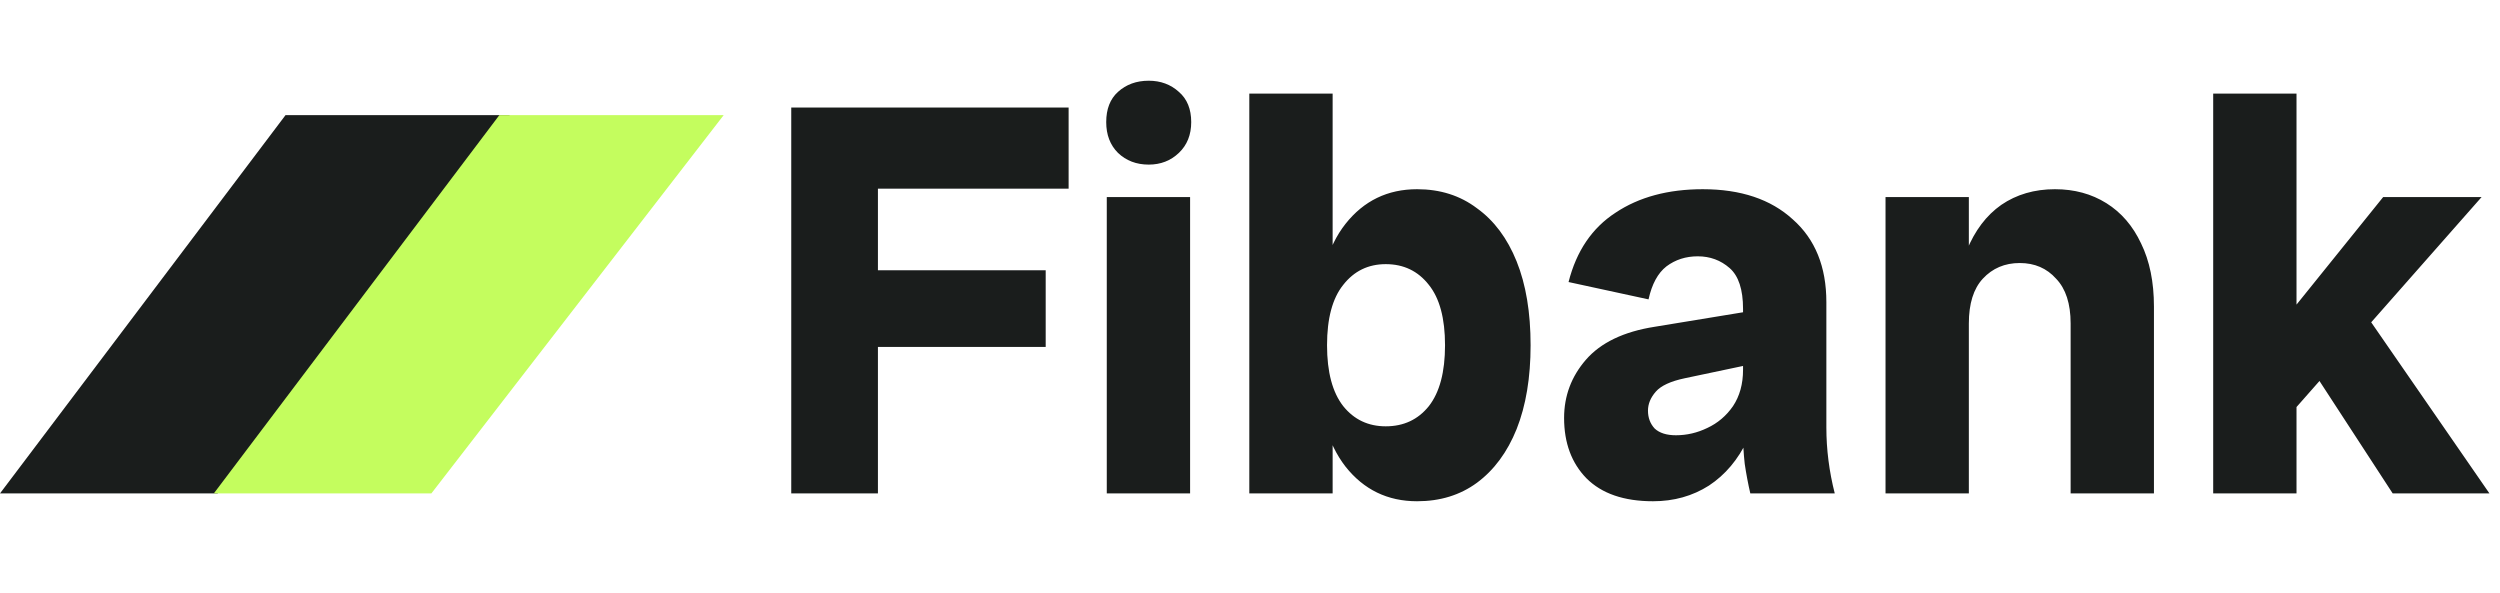
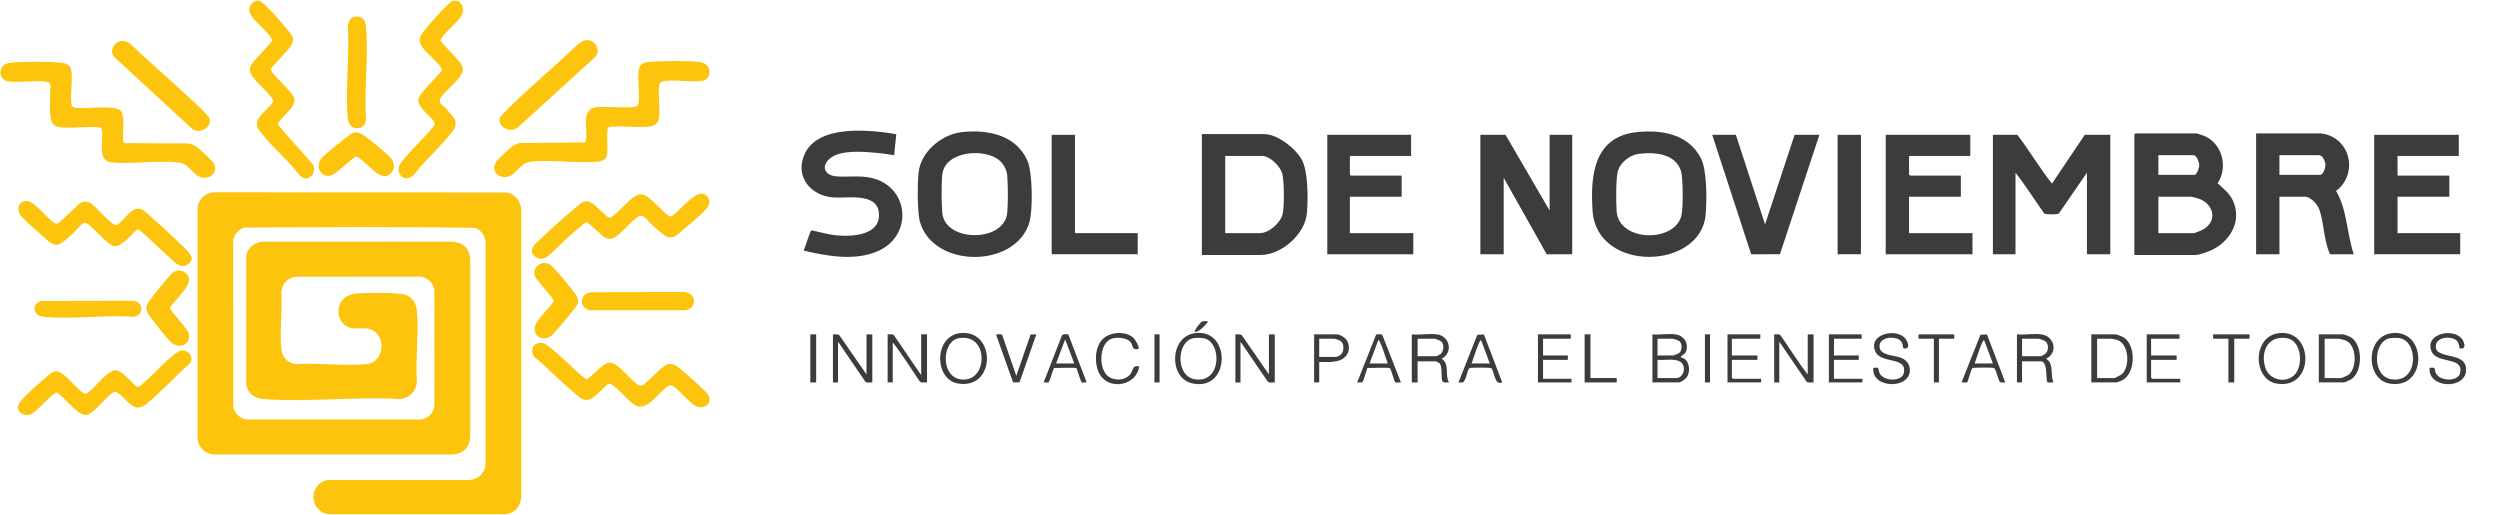
- <svg xmlns="http://www.w3.org/2000/svg" width="152" height="36" viewBox="0 0 152 36" fill="none">
-   <path d="M48.108 30V6.54H53.378V30H48.108ZM50.42 21.092V16.434H63.578V21.092H50.42ZM50.42 11.47V6.54L64.972 6.54V11.47L50.42 11.47ZM67.292 30V11.98H72.358V30H67.292ZM69.842 10.008C69.094 10.008 68.471 9.77 67.972 9.294C67.496 8.818 67.258 8.195 67.258 7.424C67.258 6.631 67.496 6.019 67.972 5.588C68.471 5.135 69.094 4.908 69.842 4.908C70.568 4.908 71.18 5.135 71.678 5.588C72.177 6.019 72.426 6.631 72.426 7.424C72.426 8.195 72.177 8.818 71.678 9.294C71.18 9.77 70.568 10.008 69.842 10.008ZM86.158 30.476C84.368 30.476 82.917 29.773 81.806 28.368C80.696 26.94 80.14 24.923 80.14 22.316V19.664C80.14 17.035 80.696 15.017 81.806 13.612C82.917 12.207 84.368 11.504 86.158 11.504C87.564 11.504 88.776 11.889 89.796 12.66C90.839 13.408 91.644 14.485 92.21 15.89C92.777 17.295 93.06 18.995 93.06 20.99C93.06 22.962 92.777 24.662 92.21 26.09C91.644 27.495 90.839 28.583 89.796 29.354C88.776 30.102 87.564 30.476 86.158 30.476ZM75.958 30V5.69H81.024V16.978L80.378 20.99L81.024 25.274V30L75.958 30ZM84.254 25.92C85.342 25.92 86.215 25.512 86.872 24.696C87.53 23.857 87.858 22.622 87.858 20.99C87.858 19.358 87.53 18.134 86.872 17.318C86.215 16.479 85.342 16.06 84.254 16.06C83.189 16.06 82.328 16.479 81.67 17.318C81.013 18.134 80.684 19.358 80.684 20.99C80.684 22.622 81.013 23.857 81.67 24.696C82.328 25.512 83.189 25.92 84.254 25.92ZM106.419 30C106.283 29.411 106.169 28.81 106.079 28.198C106.011 27.586 105.977 26.985 105.977 26.396V18.78C105.977 17.601 105.705 16.774 105.161 16.298C104.617 15.822 103.971 15.584 103.223 15.584C102.497 15.584 101.863 15.788 101.319 16.196C100.797 16.604 100.435 17.273 100.231 18.202L95.368 17.148C95.844 15.267 96.796 13.861 98.225 12.932C99.653 11.98 101.421 11.504 103.529 11.504C105.841 11.504 107.665 12.116 109.003 13.34C110.363 14.541 111.043 16.219 111.043 18.372V25.988C111.043 27.325 111.213 28.663 111.553 30H106.419ZM100.503 30.476C98.734 30.476 97.386 30.011 96.457 29.082C95.55 28.153 95.097 26.929 95.097 25.41C95.097 24.073 95.538 22.894 96.422 21.874C97.329 20.831 98.723 20.163 100.605 19.868L107.439 18.746V21.942L102.441 22.996C101.579 23.177 100.99 23.449 100.673 23.812C100.355 24.175 100.197 24.56 100.197 24.968C100.197 25.399 100.333 25.761 100.605 26.056C100.899 26.328 101.33 26.464 101.897 26.464C102.554 26.464 103.189 26.317 103.801 26.022C104.435 25.727 104.957 25.285 105.365 24.696C105.773 24.084 105.977 23.347 105.977 22.486H107.133C107.133 24.118 106.838 25.535 106.249 26.736C105.682 27.937 104.9 28.867 103.903 29.524C102.905 30.159 101.772 30.476 100.503 30.476ZM125.894 30V19.664C125.894 18.463 125.599 17.556 125.01 16.944C124.443 16.309 123.707 15.992 122.8 15.992C121.893 15.992 121.145 16.309 120.556 16.944C119.989 17.556 119.706 18.463 119.706 19.664H118.822C118.822 17.919 119.071 16.445 119.57 15.244C120.069 14.02 120.771 13.091 121.678 12.456C122.607 11.821 123.695 11.504 124.942 11.504C126.121 11.504 127.163 11.787 128.07 12.354C128.977 12.921 129.679 13.737 130.178 14.802C130.699 15.867 130.96 17.148 130.96 18.644V30H125.894ZM114.64 30V11.98H119.706V30H114.64ZM139.254 25.172V18.984L144.898 11.98H150.882L139.254 25.172ZM134.562 30V5.69H139.628V30H134.562ZM145.476 30L140.206 21.908L143.3 18.338L151.358 30H145.476Z" fill="#1a1d1c" />
-   <path d="M31 7H17.36L0 30H13.227L31 7Z" fill="#1a1d1c" />
-   <path d="M44 7H30.36L13 30H26.227L44 7Z" fill="#C4FD5E" />
+ <svg xmlns="http://www.w3.org/2000/svg" id="Capa_1" data-name="Capa 1" viewBox="0 0 822.72 169.44">
+   <defs>
+     <style>
+       .cls-1 {
+         fill: #fcc40d;
+       }
+ 
+       .cls-2 {
+         fill: #3c3c3b;
+       }
+     </style>
+   </defs>
+   <g>
+     <path class="cls-1" d="M153.23,81.33c.95.97,1.42,2.52,1.53,3.86v58.5c-.09,3.41-2.29,5.58-5.64,5.87h-78.72c-2.91-.26-5.08-2.22-5.4-5.15v-75.99c.28-2.85,2.55-4.99,5.4-5.15l96.4.07c2.85.6,4.5,2.69,4.74,5.57v94.68c-.26,3.08-2.01,5.25-5.16,5.63h-58.31c-6.33-.99-6.58-9.74-.46-11.25h46.53c2.97-.1,5.5-2.08,5.64-5.17v-73.11c-.09-2.09-1.49-4.02-3.48-4.68-25.26-.46-50.67-.23-75.96-.12-1.75.7-3.23,2.16-3.6,4.08l.02,55.11c.58,2.01,2.27,3.73,4.42,3.97h57.11c2.33-.15,4.22-1.96,4.65-4.22v-38.54c-.4-2.07-2.28-3.99-4.42-4.22l-41.49.02c-2.73.61-4.2,2.37-4.46,5.14.47,5.99-.67,13,.06,18.86.32,2.57,2.05,4.32,4.61,4.74,7.52-.49,15.86.65,23.28,0,6.22-.54,6.58-9.61,1.55-11.39-2-.71-4.02-.14-6.05-.43-6.14-.88-6.75-10.76,1.38-11.44,3.01-.25,13.61-.38,16.09.46,2.25.76,3.49,2.9,3.7,5.17.68,7.48-.51,15.91.01,23.49-.28,3.19-2.45,5.36-5.64,5.63-14.61-.84-30.41,1.08-44.89,0-2.88-.22-5.09-1.75-5.63-4.68v-42.19c.24-2.8,2.68-4.74,5.39-4.91h62.64c1.45.1,3.09.74,4.1,1.77Z" />
+     <g>
+       <path class="cls-1" d="M3.3,20.67c3.56-.51,12.78-.39,16.5-.07,1.9.16,3.41.72,3.69,2.79.45,3.29-.42,7.52,0,10.78.1.8.51,1.21,1.32,1.32,3.6.47,11.21-.88,14.14.49.37.17.73.36.98.7,1.25,1.65.3,7.18.59,9.47.05.41.09.73.49.95l20.76.11c1.05.07,2.26.59,3.11,1.21.79.58,4.81,4.35,5.27,5.04,1.84,2.81-.6,5.62-3.77,4.97-2.97-.61-3.88-4.52-7.52-4.95-6.83-.81-15.1.6-22.06-.02-4.95-.44-2.76-7-3.22-10.45-.1-.78-.29-.97-1.08-1.08-3.69-.49-8.43.38-12.25,0-2.91-.29-3.49-1.46-3.72-4.2-.2-2.36-.02-5.25-.02-7.67,0-1.67.78-2.94-1.79-3.23-3.67-.41-8.07.37-11.77.01s-3.91-5.58.31-6.18Z" />
+       <path class="cls-1" d="M200.16,42c-.68.68-.07,7.29-.35,8.87-.3,1.68-1.61,2.2-3.17,2.34-6.95.63-15.22-.79-22.06.02-3.72.44-4.73,4.72-7.95,5.01s-5.1-2.51-3.24-5.16c.52-.74,4.34-4.31,5.16-4.91.67-.49,1.49-.81,2.26-1.09l21.61-.22c.4-.22.44-.54.49-.95.5-3.91-1.95-10.2,3.7-10.68,2.15-.18,11.96.42,12.95-.25.45-.31.56-1.02.62-1.54.34-3.27-.43-7.33.02-10.52.26-1.86,1.78-2.4,3.45-2.55,3.78-.32,13.13-.45,16.74.07,4.2.6,3.88,5.67.77,6.15-3.51.54-8.3-.33-11.99,0-1.3.12-2.11.36-2.28,1.8-.38,3.25.42,7.3-.02,10.53-.3,2.21-1.96,2.63-3.93,2.79-3.7.29-7.85-.33-11.54-.02-.37.03-.99.04-1.25.31Z" />
+       <path class="cls-1" d="M192.85,13.23c3.05-.3,5.3,3.59,2.7,5.83l-25.23,22.97c-2.51,1.95-7.11-.41-5.62-3.69,8.03-8.38,17.16-15.78,25.55-23.85.73-.61,1.63-1.17,2.59-1.26Z" />
+       <path class="cls-1" d="M40.01,13.47c.89-.1,2.1.4,2.81.92,6.32,5.99,12.96,11.66,19.32,17.61,1.29,1.2,6.53,5.84,6.85,7.07.78,3.01-3.64,5.24-5.87,3.22l-25.58-23.58c-1.64-2.03.03-4.95,2.47-5.23Z" />
+       <g>
+         <path class="cls-1" d="M149.17.29c2.4-.5,3.64,1.92,3.07,4.03-.65,2.42-6.26,6.33-7.27,8.94.06.67,5.43,5.98,6.29,7.13,1.43,1.91,1.43,3.08,0,4.99-1.64,2.19-4.63,4.51-6.1,6.61-1.29,1.85.45,2.44,1.56,3.71,2.44,2.77,4.72,4.37,1.92,7.91-3.74,4.72-8.61,9.01-12.35,13.79-2.27,2.56-5.58,1-5.03-2.39.14-.85,1-1.85,1.54-2.53,2.82-3.53,6.54-6.8,9.36-10.3.6-.74,1.19-1.31.61-2.29-.51-.86-2.71-2.71-3.49-3.7-2.36-2.95-1.99-3.69.24-6.48,1.64-2.04,3.8-3.98,5.51-6,.58-.72.36-1.12-.11-1.79-1.5-2.11-5.36-5.03-6.44-7.22-.74-1.5-.24-2.82.69-4.04,1.95-2.55,5.72-6.73,8.03-9,.55-.54,1.17-1.21,1.98-1.38Z" />
+         <path class="cls-1" d="M84.15.29c1.11-.25,1.79.27,2.59.91,1.98,1.57,5.94,6.28,7.67,8.39s2.93,2.94,1.28,5.6c-.85,1.36-6.6,7.02-6.6,7.71.29.63.79,1.27,1.24,1.8,1.42,1.69,6,5.87,6.49,7.66.8,2.93-4.42,6.05-5.42,8.5,3.66,4.7,7.95,8.87,11.71,13.49,1.18,2.96-1.97,6.03-4.51,3.31-3.84-5.05-9.45-9.62-13.19-14.63-2.6-3.49,1.38-5.78,3.48-8.26.83-.98,1.44-1.34.59-2.52-1.71-2.39-4.77-4.75-6.48-7.19-1.08-1.54-1.02-2.77.04-4.27.95-1.35,6.35-6.64,6.44-7.49.04-.43-.16-.72-.37-1.05-1.23-1.9-4.36-4.34-5.86-6.37-.91-1.22-1.64-2.48-.91-4.01.24-.51,1.25-1.44,1.8-1.57Z" />
+         <path class="cls-1" d="M116.54,5.57c2.49-.51,3.7.82,3.91,3.17.88,9.76-.68,20.8,0,30.69-.47,3.84-5.63,3.82-6.01-.48-.86-9.69.66-20.63,0-30.45.21-1.28.68-2.65,2.09-2.94Z" />
+         <path class="cls-1" d="M116.3,43.67c1.05-.24,1.89-.05,2.79.47,1.52.87,8.17,6.33,9.37,7.66,1.61,1.78,1.65,4.35-.45,5.73-1.01.67-2.04.49-3.09-.04-2.11-1.07-4.79-4.2-6.88-5.58-.25-.16-.53-.38-.83-.37-.66.02-6.16,5.23-7.7,5.96-3.43,1.63-5.92-2.27-3.93-5.13.97-1.39,7.53-6.55,9.24-7.78.4-.29,1.03-.81,1.48-.91Z" />
+       </g>
+     </g>
+     <g>
+       <path class="cls-1" d="M177,112.93c.53-.12,1.28-.11,1.82,0,1.8.38,10.09,8.6,12.17,10.37.62.53,1.36,1.13,2.04,1.56.49,0,4.45-3.91,5.32-4.52,2.07-1.45,3.01-1.32,4.99.2,2.14,1.65,4.39,4.5,6.48,5.98,1.43,1.01,2.13-.13,3.24-1.07,1.39-1.18,5.38-5.39,6.85-5.62,1.13-.18,1.96.04,2.86.7,1.81,1.33,8.92,7.53,10.09,9.1,1.95,2.62-.72,5.14-3.31,4.26s-5.76-5.46-8.2-6.91c-1.12-.67-2.14.58-3.02,1.33-2.44,2.09-5.9,7.09-9.34,5.02-2.44-1.47-4.99-4.92-7.33-6.57-.55-.38-1.07-.75-1.69-.25-1.55,1.13-4.46,4.75-6.24,5.03-2.03.32-2.75-.62-4.19-1.78-4.63-3.75-8.88-8.36-13.53-12.13-1.49-1.34-1.02-4.26.99-4.72Z" />
+       <path class="cls-1" d="M186.27,78.69c-1.87,1.65-4.43,4.6-6.44,5.91-1.23.81-3.09.64-4.09-.47-1.9-2.08.35-3.75,1.81-5.17,3.49-3.39,8.01-7.46,11.76-10.55,1.88-1.55,3.1-3.1,5.6-1.52,1.06.67,4.94,4.71,5.57,4.77.51.04,1.03-.45,1.42-.74,2.26-1.69,4.7-4.89,7.1-6.33,1.39-.83,2.43-.92,3.81,0,2.4,1.6,4.73,4.56,7.08,6.35.44.35,1.03.35,1.47,0,2.15-1.52,6.67-7.02,9.13-7.19,2.64-.19,3.88,2.66,2.14,4.79-1.52,1.86-5.79,5.37-7.8,7.07-1.48,1.25-2.79,2.85-4.91,2.5-1.08-.18-4.39-3.26-5.41-4.18-1.37-1.22-2.77-3.86-4.68-2.52-2.02,1.42-4.21,4.12-6.25,5.74-1.63,1.3-2.66,2.06-4.71.88-1.06-.61-5.32-4.95-5.84-4.95-.44,0-5.93,4.87-6.76,5.6Z" />
+       <g>
+         <path class="cls-1" d="M194.28,96.16l30.89-.06c3.97.27,4.36,5.24.48,6h-31.44c-3.66-.58-3.59-5.33.06-5.94Z" />
+         <path class="cls-1" d="M178.69,86.56c.67-.09,1.71.14,2.3.46,1.09.61,7.48,8.39,8.41,9.82.87,1.33,1.15,2.16.39,3.7-.52,1.04-7.66,9.57-8.56,10.14-3.23,2.06-6.87-.96-4.6-4.6,1.47-2.36,4.1-4.67,5.69-7.02.08-.44-4.92-6.04-5.59-7.06s-1.02-1.39-.87-2.74c.14-1.26,1.6-2.54,2.83-2.71Z" />
+       </g>
+     </g>
+     <g>
+       <path class="cls-1" d="M59.93,115.33c2.3-.17,3.98,2.33,2.56,4.25-4.83,4.29-9.28,9.21-14.26,13.32-4.62,3.81-6.45-2.27-10.19-3.98-.52,0-.81.23-1.21.5-1.84,1.28-4.1,4.2-6.01,5.74-.95.77-1.95,1.59-3.24,1.35-2.47-.46-7.82-7.3-8.98-7.33-.8-.02-5.15,4.55-6.12,5.39-1.56,1.35-2.86,2.74-5.06,1.69-1.75-.84-1.95-2.48-.83-3.97,1.51-2.02,6.87-6.75,9-8.5,1.73-1.43,2.77-2.23,4.88-.8,2.29,1.55,4.53,4.6,6.76,6.19.79.57.88.57,1.68,0,2.3-1.64,4.58-4.83,6.96-6.47.48-.33,1.42-.86,1.98-.91,1.92-.19,5.42,3.99,6.89,5.24.55.46,1.21.17,1.69-.25,3.62-3.16,7.1-7.06,10.8-10.06.78-.63,1.67-1.32,2.7-1.4Z" />
+       <path class="cls-1" d="M55.03,84.03c-3.15-2.8-6.11-5.83-9.37-8.51l-.55.09c-1.86,1.47-5.06,5.73-7.54,5.39-1.91-.26-6.09-5.19-7.81-6.58-.8-.65-1.48-1.47-2.54-.85-.76.45-2.38,2.49-3.22,3.25-1.06.95-3.69,3.51-4.94,3.7-1.97.29-3.5-1.52-4.91-2.74-1.76-1.53-6.07-5.2-7.32-6.83-1.68-2.18-.56-4.98,2.14-4.79,2.13.15,5.93,4.75,7.71,6.22.76.63,1.69,1.69,2.65.98l6.84-6.35c1.37-.91,2.62-.87,3.94.1,2.34,1.72,4.72,4.89,6.96,6.47.63.44.95.69,1.69.25,1.19-.7,3.27-3.47,4.68-4.43,2.78-1.9,4.44.37,6.47,2.14,3.29,2.86,6.96,6.29,10.08,9.35,1.7,1.67,4.97,4.17,1.67,6.22-2.57,1.6-4.87-1.52-6.62-3.08Z" />
+       <path class="cls-1" d="M58.73,88.96c.79-.06,1.45.22,2.09.67,4.53,3.15-3.34,8.67-4.88,11.66-.16.82,5.78,6.79,6.15,8.4.88,3.88-3.3,5.5-6.07,2.71-1.18-1.19-6.79-8.12-7.41-9.38-.65-1.32-.53-2.35.23-3.55.93-1.47,7.3-9.43,8.41-10.05.33-.18,1.11-.44,1.48-.46Z" />
+       <path class="cls-1" d="M13.86,99.04l29.93-.06c3.58.3,3.74,5,0,5.27-9.43-.7-20.24.94-29.51,0-3.83-.39-3.82-4.69-.42-5.21Z" />
+     </g>
+   </g>
+   <path class="cls-2" d="M397.43,105.72c.11.42-.17.48-.36.72-.51.66-3.07,3.41-3.96,2.63.28-.85,2-3.2,2.76-3.35.48-.09,1.05.04,1.55,0Z" />
+   <path class="cls-2" d="M702.39,83.91v-39.66s.33-.36.36-.36h19.91c.45,0,2.56.74,3.09.99,5.68,2.69,7.49,10.29,4.04,15.43,1.71,1.54,3.72,3.15,4.79,5.22,3.69,7.17-.87,14.49-7.8,17.22-.88.35-3.29,1.16-4.12,1.16h-20.27ZM710.3,57.55h11.88c.77,0,1.6-2.44,1.58-3.24-.02-.84-.87-3.24-1.82-3.24h-11.64v6.47ZM710.3,76.72h11.64c.48,0,2.89-1.06,3.41-1.39,4.5-2.92,2.99-8.25-1.68-9.92-.5-.18-2.28-.67-2.68-.67h-10.68v11.98Z" />
+   <path class="cls-2" d="M663.88,44.37c3.99,5.2,7.35,10.94,11.39,16.06l10.8-16.06h8.4v39.3h-7.68v-26.84l-9.24,13.42c-.47.39-4.3.39-4.81.02-3.19-4.45-6.08-9.15-9.46-13.44v26.84h-7.44v-39.3h8.04Z" />
+   <polygon class="cls-2" points="509.96 69.29 509.96 44.37 517.4 44.37 517.4 83.67 509 83.67 494.85 58.51 494.85 83.67 487.17 83.67 487.17 44.37 495.45 44.37 509.96 69.29" />
+   <path class="cls-2" d="M395.52,83.91v-39.78h20.51c4.37,0,10.38,4.72,12.4,8.47,2.13,3.97,2.04,12.96,1.65,17.54-.59,6.93-8.33,13.77-15.24,13.77h-19.31ZM403.19,76.72h11.4c3.01,0,6.74-3.32,7.49-6.18.62-2.38.58-11.49-.22-13.78s-4.04-5.45-6.54-5.45h-12.12v25.4Z" />
+   <path class="cls-2" d="M316.52,43.48c8.49-.95,17.86.91,21.61,9.43,1.68,3.82,1.81,16.21.64,20.22-4.49,15.31-31.76,15.24-36.04-.19-.89-3.19-.94-14.29-.2-17.56,1.4-6.17,7.78-11.21,13.99-11.91ZM329.21,53.08c-4.59-4.51-18.25-3.59-19.11,4.35-.32,2.93-.29,9.75,0,12.7.98,9.67,20.37,9.67,21.35,0,.31-3.03.29-9.42.01-12.47-.15-1.64-1.1-3.44-2.25-4.58Z" />
+   <path class="cls-2" d="M538.7,43.48c8.17-.83,16.75.59,20.96,8.4,2.17,4.03,2.05,14.05,1.65,18.74-1.56,18.25-35.81,19.26-37.21-1.2-.79-11.47.34-24.49,14.6-25.94ZM539.18,50.66c-2.77.37-5.74,2.67-6.67,5.32-.79,2.26-.71,10.98-.48,13.68.86,9.94,18.97,10.26,21.29,1.36.6-2.31.59-12.36-.1-14.62-1.8-5.95-8.82-6.44-14.05-5.74Z" />
+   <path class="cls-2" d="M294.95,44.16l-.69,6.92c-1.7-.27-3.44-.55-5.16-.72-4.42-.42-12.2-1.2-15.83,1.68-3.17,2.52-2.05,5.65,1.9,5.99s7.66-.41,11.69.54c12.54,2.95,13.71,19.19,1.79,24.18-7.58,3.17-16.44,1.52-24.16-.28.42-.88,2.11-6.56,2.55-6.69,2.7.56,5.37,1.38,8.13,1.66,5.39.53,15.1,0,14.01-7.77-.89-6.32-10.68-4.36-14.98-4.69-7.52-.56-12.79-7.04-9.35-14.4,4.54-9.7,21.48-7.86,30.08-6.43Z" />
+   <path class="cls-2" d="M648.4,44.37v6.95h-20.15v6.11s.33.36.36.36h16.68v6.95h-17.04v11.98h20.87v6.95h-28.55v-39.3h27.83Z" />
+   <path class="cls-2" d="M464.38,44.37v6.95h-20.15v6.11s.33.36.36.36h16.68v6.95h-17.04v11.98h20.87v6.95h-28.31v-39.3h27.59Z" />
+   <polygon class="cls-2" points="571.26 44.37 580.86 73.85 590.58 44.37 598.74 44.37 585.76 83.65 576.29 83.69 563.47 44.37 571.26 44.37" />
+   <polygon class="cls-2" points="353.77 44.37 353.77 76.72 374.4 76.72 374.4 83.67 346.09 83.67 346.09 44.37 353.77 44.37" />
+   <rect class="cls-2" x="604.73" y="44.37" width="7.68" height="39.3" />
+   <path class="cls-2" d="M763.69,43.89c9.04.96,12.63,11.89,5.88,18.35-.29.28-.82.26-.73.69,3.63,6.3,3.44,13.95,5.77,20.75h-7.8c-2.17-4.44-1.93-10.55-3.67-15.02-.58-1.49-2.85-3.91-4.48-3.91h-8.52v18.93h-7.68v-39.78h21.23ZM750.13,57.55h13.32c1.2,0,1.87-2.45,1.81-3.48s-.93-2.99-2.05-2.99h-13.08v6.47Z" />
+   <polygon class="cls-2" points="809.15 44.37 809.15 51.32 789 51.32 789 57.79 806.04 57.79 806.04 64.74 789 64.74 789 76.72 809.63 76.72 809.63 83.67 781.32 83.67 781.32 44.37 809.15 44.37" />
+   <path class="cls-2" d="M551.35,110.03c2.74.39,4.4,2.75,3.56,5.47-.32,1.03-1.02,1.14-1.61,1.7-.63.59.44.48.89.77,1.94,1.23,2.12,4.56.84,6.29-.36.48-1.97,1.59-2.48,1.59h-8.76v-15.82c2.35.24,5.29-.32,7.56,0ZM545.47,116.98h5.16c.3,0,1.9-.68,2.15-.97.79-.91.83-2.89-.09-3.72-.31-.28-1.96-.82-2.3-.82h-4.92v5.51ZM550.87,118.42c-1.68-.2-3.68.15-5.4,0v5.99h6.36c1.03,0,2.12-1.27,2.26-2.3.33-2.42-.93-3.42-3.22-3.69Z" />
+   <path class="cls-2" d="M417.59,123.22v-13.18h1.92v15.82c-.73-.08-1.7.24-2.28-.24l-9-13.18v13.42h-1.68v-15.82c.73.06,1.63-.25,2.17.35l8.87,12.83Z" />
+   <path class="cls-2" d="M594.9,123.22v-13.18h1.92v15.82c-.74-.08-1.69.24-2.28-.24l-9-13.18v13.42h-1.68v-15.82c.67.06,1.5-.22,2.04.24,3.02,4.28,5.76,8.85,9,12.94Z" />
+   <path class="cls-2" d="M292.11,110.03c.67.06,1.5-.22,2.04.24l9,13.18v-13.42h1.92v15.82c-.8-.08-1.81.28-2.41-.35-2.93-4.28-5.68-8.78-8.87-12.83v13.18h-1.68v-15.82Z" />
+   <path class="cls-2" d="M285.15,123.22v-13.18h1.92v15.82c-.73-.08-1.7.24-2.28-.24l-9-13.18v13.42h-1.68v-15.82c.73.06,1.63-.25,2.17.35l8.87,12.83Z" />
+   <path class="cls-2" d="M472.89,110.03c4.3.61,5.38,5.97,1.56,8.03,2.74,1.9.96,5.25,2.39,7.79-.54-.07-1.69.23-2.04-.23-.76-1.01.02-5.07-1.09-6.1-.1-.09-1.01-.61-1.07-.61h-6.12v6.95h-1.92v-15.82c2.57.26,5.8-.35,8.28,0ZM466.53,117.22h6.12c.08,0,1.15-.49,1.31-.61,1.14-.82,1.42-3.2.37-4.19-.29-.27-1.86-.95-2.16-.95h-5.64v5.75Z" />
+   <path class="cls-2" d="M688.23,125.85v-15.82h8.04c.32,0,2.22.76,2.6,1,4.09,2.57,4,11.53-.29,14.02-.35.21-1.79.8-2.07.8h-8.28ZM690.15,124.41h5.64c.21,0,2.13-.97,2.4-1.19,2.86-2.38,2.55-10.15-1.56-11.4-.19-.06-1.71-.35-1.81-.35h-4.68v12.94Z" />
+   <path class="cls-2" d="M763.09,125.85v-15.82h8.04c.27,0,2.1.71,2.45.91,4,2.34,4.05,11.21.29,13.81-.4.28-2.12,1.09-2.5,1.09h-8.28ZM765.01,124.41h5.4c.31,0,2.02-.76,2.36-1,3.04-2.15,2.89-10-.97-11.41-.34-.13-1.87-.53-2.11-.53h-4.68v12.94Z" />
+   <path class="cls-2" d="M671.79,110.03c4.39.59,5.57,6.08,1.56,8.03,2.74,1.63,1.25,5.25,2.4,7.67,0,.18-1.72.2-1.89.09-.86-.54.31-6.92-2.31-6.92h-6.12v6.95h-1.68v-15.82c2.51.24,5.6-.33,8.04,0ZM665.44,117.22h6.12c.34,0,1.54-.73,1.8-1.07.81-1.04.83-2.81-.12-3.72-.35-.34-1.99-.95-2.4-.95h-5.4v5.75Z" />
+   <path class="cls-2" d="M316.04,109.62c11.76-1.27,11.8,18.58-.68,16.6-8.05-1.27-8.07-15.66.68-16.6ZM315.56,111.29c-6.17,1.05-6.12,14.76,2.52,13.54,7.05-1,6.91-15.14-2.52-13.54Z" />
+   <path class="cls-2" d="M393.3,109.62c12.01-1.57,11.67,19.49-1.06,16.51-7.73-1.81-7.35-15.41,1.06-16.51ZM392.81,111.29c-5.65.95-6,12.4.29,13.5,9.07,1.58,9.08-12.46,2.95-13.5-.85-.14-2.4-.14-3.24,0Z" />
+   <path class="cls-2" d="M750.08,109.62c11.56-1.22,11.66,18.77-.92,16.6-7.82-1.35-8.05-15.66.92-16.6ZM755.08,123.37c3-3,2.38-11.26-2.49-12.08-6.23-1.04-8.76,4.43-7.09,9.72,1.27,4.02,6.65,5.3,9.58,2.36Z" />
+   <path class="cls-2" d="M787.27,109.62c11.52-1.21,11.62,18.76-.92,16.6-7.91-1.36-8.01-15.66.92-16.6ZM786.54,111.29c-5.57.94-6.02,12.4.29,13.5,9.18,1.6,9.16-12.66,2.75-13.53-.79-.11-2.25-.1-3.04.04Z" />
+   <path class="cls-2" d="M809.41,114.58c-.15-.14.03-1.98-1.37-2.83-1.97-1.19-6.44-.8-6.44,2.24,0,1.37.71,1.87,1.85,2.35,2.88,1.21,8.13.83,8.12,5.32,0,6.65-12.67,6.26-12.01-.6,2.38-.31,1.36.38,2.11,1.85,1.36,2.65,7.28,2.68,7.91-.1,1.29-5.62-7.51-2.95-9.35-7.1-2.92-6.57,9.91-8.62,10.8-2.14.17,1.27-1.36,1.26-1.62,1.01Z" />
+   <path class="cls-2" d="M626.34,114.58c-.15-.14.03-1.98-1.37-2.83-1.97-1.19-6.44-.8-6.44,2.24s4.89,2.9,6.97,3.7c1.86.72,3.06,2.14,3.01,4.21-.16,6.39-12.8,5.89-12.02-.84,2.38-.31,1.36.38,2.11,1.85,1.34,2.62,7.27,2.74,7.91-.1,1.29-5.62-7.51-2.95-9.35-7.1-2.92-6.57,9.91-8.62,10.8-2.14.17,1.27-1.36,1.26-1.62,1.01Z" />
+   <path class="cls-2" d="M373.12,111.32c.48.48,2.02,3.01,1.53,3.51-2.42.54-1.55-1.14-2.75-2.41s-4.22-1.5-5.85-1.03c-4.48,1.29-4.74,10.44-1.04,12.69,2.18,1.32,5.4,1.09,6.99-.99,1.04-1.36.56-3,2.88-2.51-.76,6.29-9.73,7.98-12.91,2.71-1.93-3.21-1.85-9.17,1.03-11.82,2.52-2.32,7.62-2.65,10.12-.15Z" />
+   <polygon class="cls-2" points="516.92 110.03 516.92 111.47 507.8 111.47 507.8 116.98 515.96 116.98 515.96 118.42 507.8 118.42 507.8 124.65 517.16 124.65 517.16 125.85 506.12 125.85 506.12 110.03 516.92 110.03" />
+   <polygon class="cls-2" points="612.65 110.03 612.65 111.47 603.53 111.47 603.53 116.98 611.69 116.98 611.69 118.42 603.53 118.42 603.53 124.65 612.89 124.65 612.89 125.85 601.86 125.85 601.86 110.03 612.65 110.03" />
+   <path class="cls-2" d="M488.34,110.06l6.02,15.79c-2.78,1.18-2.53-4.34-3.76-4.75-.47-.16-5.7-.14-6.45-.05-.29.04-.49-.01-.71.25-.61.74-1.06,4.36-2.16,4.56-.41.07-.9-.03-1.32,0l6.21-15.67,2.16-.12ZM490.29,119.62l-2.88-7.67c-.35.06-.46.44-.6.72-.99,2.09-1.71,4.75-2.52,6.95h6Z" />
+   <path class="cls-2" d="M461.02,125.85c-.4-.08-1.7.14-1.89-.03-.22-.19-1.28-4.03-1.68-4.62-.3-.38-6.41-.04-7.44-.12-.18.16-1.17,4.04-1.58,4.53-.36.43-1.27.19-1.8.23l6.23-15.71c.53-.17,1.7-.29,2.05.13l6.12,15.58ZM456.7,119.62c-.83-2.2-1.52-4.85-2.52-6.95-.09-.18-.42-.86-.6-.72l-2.88,7.67h6Z" />
+   <path class="cls-2" d="M653.89,110.06l6.02,15.79c-.53-.06-1.42.22-1.8-.24-.58-.7-1.23-4.27-1.96-4.52-.47-.16-5.7-.14-6.45-.05-.29.04-.49-.01-.71.25-.41.5-1.4,4.38-1.58,4.53s-1.5-.06-1.89.02l6.21-15.67,2.16-.11ZM655.84,119.62l-2.88-7.67c-.18-.14-.51.54-.6.72-.99,2.09-1.71,4.75-2.52,6.95h6Z" />
+   <path class="cls-2" d="M351.58,110.07l6.03,15.78c-.43-.08-1.33.15-1.64-.04-.25-.15-1.45-3.99-1.69-4.61-.25-.36-6.44-.05-7.43-.11-.28.59-1.53,4.59-1.75,4.73-.27.18-1.23-.05-1.65.03l6.02-15.44c.43-.63,1.43-.38,2.11-.35ZM353.53,119.62l-3-7.91-3,7.91h6Z" />
+   <path class="cls-2" d="M434.14,119.14v6.71h-1.68v-15.82h7.56c.92,0,2.78,1.15,3.25,2.03,1.64,3.07,0,6.08-3.3,6.78-.29.06-1.9.3-2.1.3h-3.72ZM434.14,117.46h5.64c.08,0,1.15-.49,1.31-.61,1.25-.9,1.36-3.5.24-4.53-.31-.28-1.92-.85-2.27-.85h-4.92v5.99Z" />
+   <path class="cls-2" d="M717.26,110.03v1.44h-9.36v5.51h8.4v1.44h-8.4v5.87s.33.36.36.36h9.24v1.2h-11.04v-15.82h10.8Z" />
+   <path class="cls-2" d="M579.3,110.03v1.44h-9.36v5.51h8.4v1.44h-8.4v5.87s.33.36.36.36h9.24v1.2h-11.04v-15.82h10.8Z" />
+   <path class="cls-2" d="M329.75,110.06l4.7,13.64,4.71-13.63,1.89-.03-5.54,15.79h-2.11s-5.52-15.46-5.52-15.46c-.15-.65,1.47-.25,1.87-.31Z" />
+   <polygon class="cls-2" points="740.29 110.03 740.29 111.47 735.26 111.47 735.26 125.85 733.34 125.85 733.34 111.47 728.3 111.47 728.3 110.03 740.29 110.03" />
+   <polygon class="cls-2" points="523.4 110.03 523.4 124.41 532.04 124.41 532.04 125.85 521.48 125.85 521.48 110.03 523.4 110.03" />
+   <polygon class="cls-2" points="643.12 110.03 643.12 111.47 638.08 111.47 638.08 125.85 636.41 125.85 636.41 111.47 631.37 111.47 631.37 110.03 643.12 110.03" />
+   <rect class="cls-2" x="266.67" y="110.03" width="1.92" height="15.82" />
+   <rect class="cls-2" x="561.07" y="110.03" width="1.68" height="15.82" />
+   <rect class="cls-2" x="379.92" y="110.03" width="1.68" height="15.82" />
</svg>
